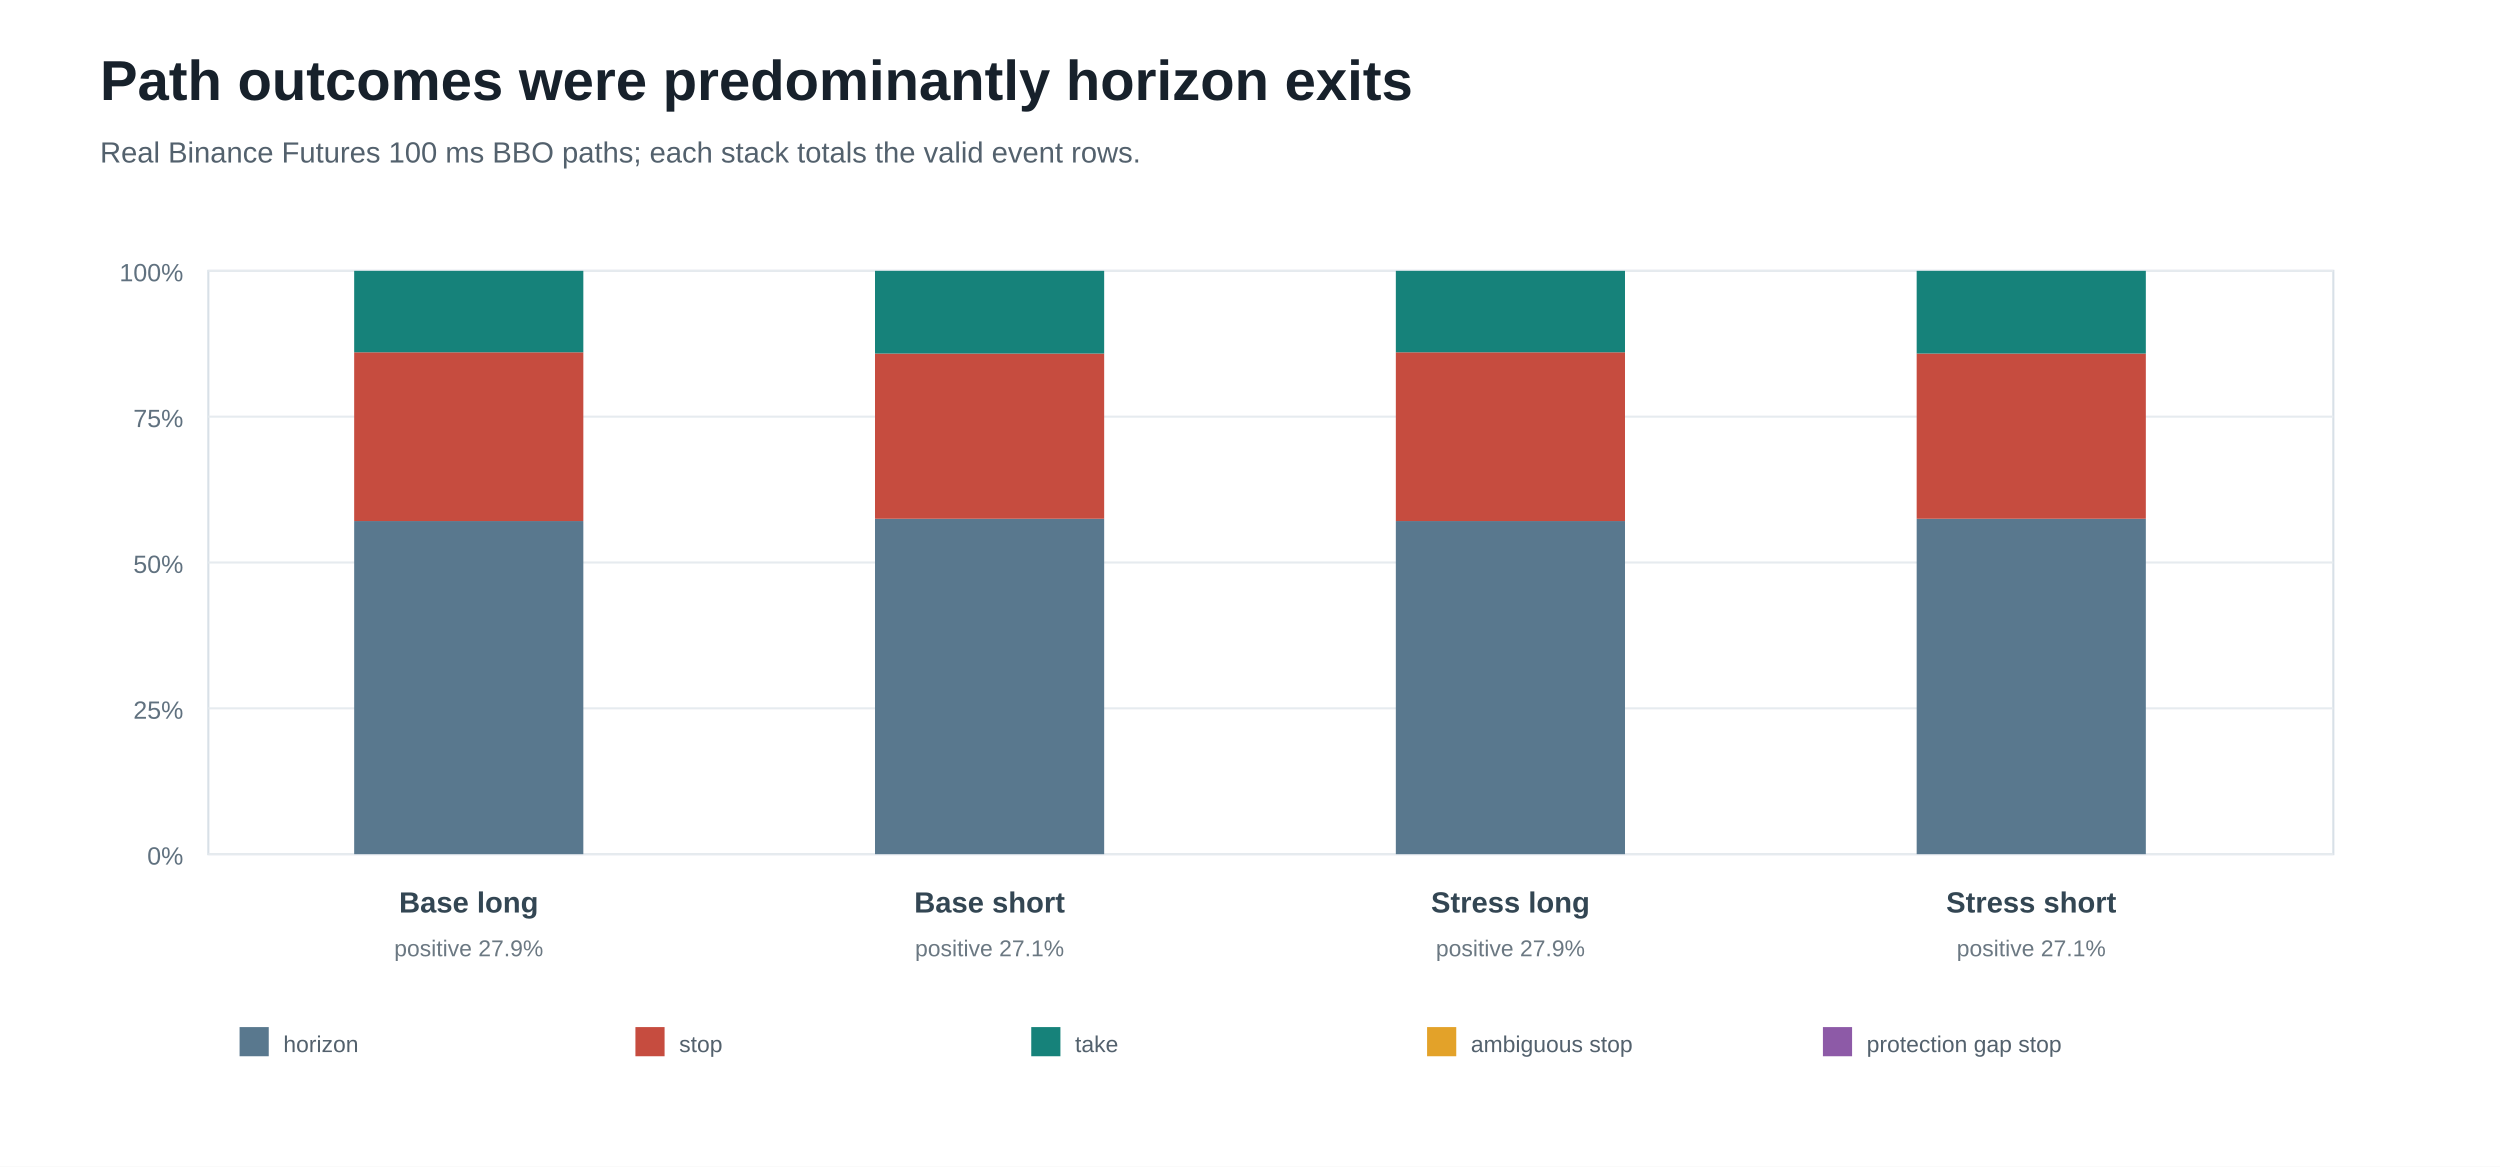
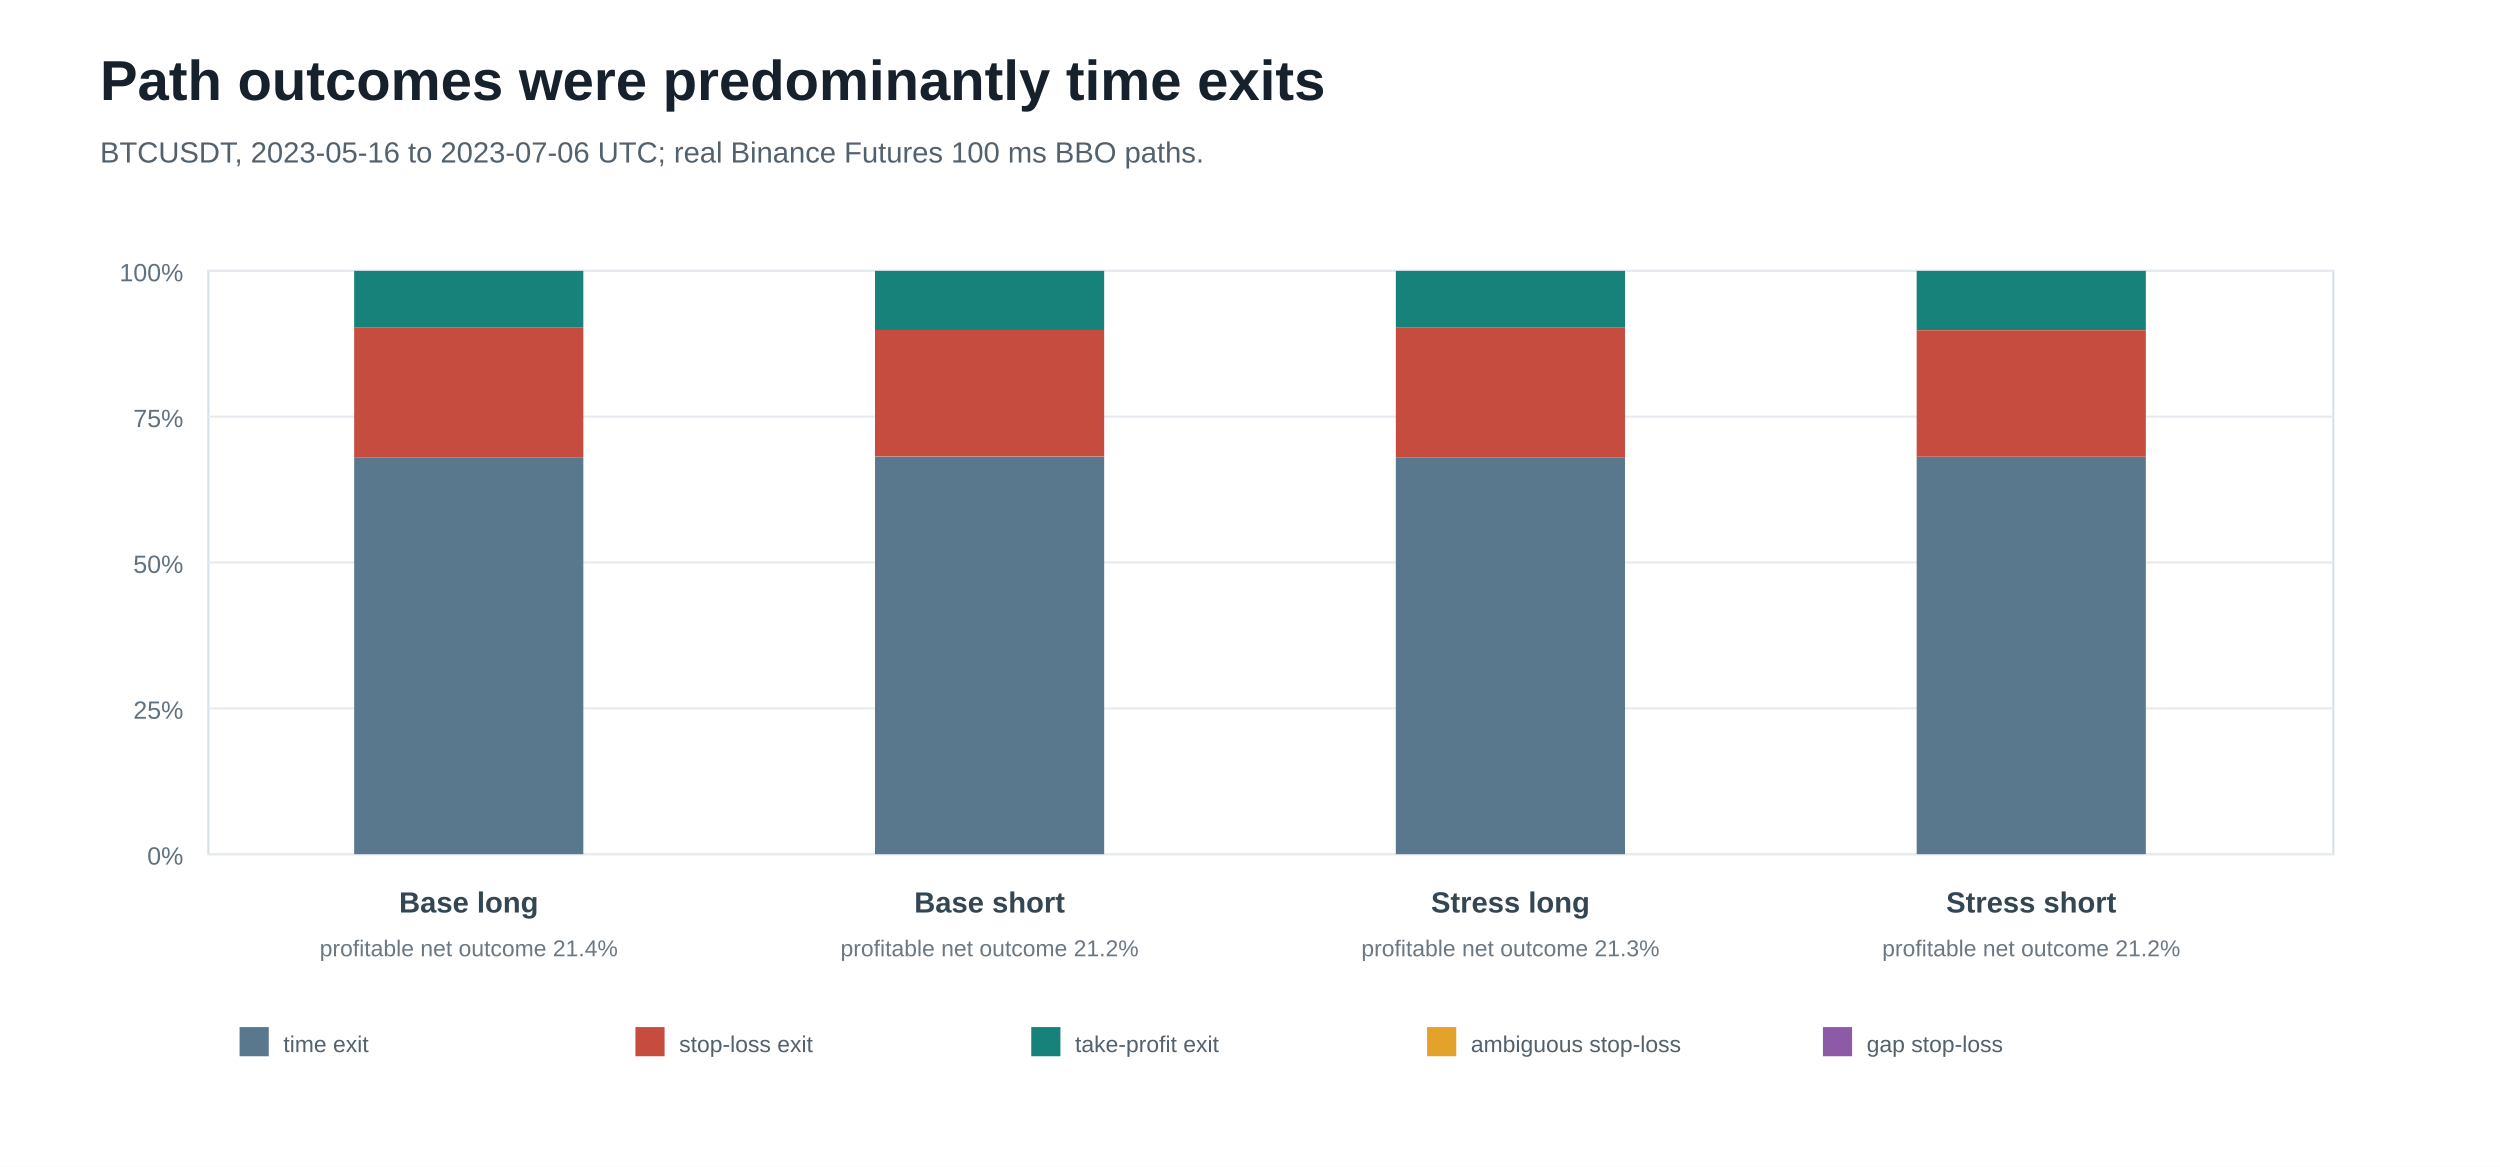
<svg xmlns="http://www.w3.org/2000/svg" width="1200" height="560" viewBox="0 0 1200 560" role="img" aria-labelledby="title desc">
  <rect width="100%" height="100%" fill="#ffffff" />
-   <text x="48" y="48" font-family="Segoe UI, Arial, sans-serif" font-size="27" font-weight="700" fill="#17212b">Path outcomes were predominantly horizon exits</text>
-   <text x="48" y="78" font-family="Segoe UI, Arial, sans-serif" font-size="14" fill="#53616d">Real Binance Futures 100 ms BBO paths; each stack totals the valid event rows.</text>
+   <text x="48" y="48" font-family="Segoe UI, Arial, sans-serif" font-size="27" font-weight="700" fill="#17212b">Path outcomes were predominantly time exits</text>
+   <text x="48" y="78" font-family="Segoe UI, Arial, sans-serif" font-size="14" fill="#53616d">BTCUSDT, 2023-05-16 to 2023-07-06 UTC; real Binance Futures 100 ms BBO paths.</text>
  <rect x="100" y="130" width="1020" height="280" fill="#ffffff" stroke="#d8e0e7" />
  <line x1="100" y1="410.0" x2="1120" y2="410.0" stroke="#e6ebef" />
  <text x="88" y="415.0" text-anchor="end" font-family="Segoe UI, Arial, sans-serif" font-size="12" fill="#60717f">0%</text>
  <line x1="100" y1="340.0" x2="1120" y2="340.0" stroke="#e6ebef" />
  <text x="88" y="345.0" text-anchor="end" font-family="Segoe UI, Arial, sans-serif" font-size="12" fill="#60717f">25%</text>
  <line x1="100" y1="270.0" x2="1120" y2="270.0" stroke="#e6ebef" />
  <text x="88" y="275.0" text-anchor="end" font-family="Segoe UI, Arial, sans-serif" font-size="12" fill="#60717f">50%</text>
  <line x1="100" y1="200.0" x2="1120" y2="200.0" stroke="#e6ebef" />
  <text x="88" y="205.0" text-anchor="end" font-family="Segoe UI, Arial, sans-serif" font-size="12" fill="#60717f">75%</text>
  <line x1="100" y1="130.0" x2="1120" y2="130.0" stroke="#e6ebef" />
  <text x="88" y="135.0" text-anchor="end" font-family="Segoe UI, Arial, sans-serif" font-size="12" fill="#60717f">100%</text>
-   <rect x="170.0" y="250.1" width="110" height="159.9" fill="#59788e" />
-   <rect x="170.0" y="169.1" width="110" height="81.0" fill="#c64c3f" />
-   <rect x="170.0" y="130.0" width="110" height="39.1" fill="#16827a" />
+   <rect x="170.0" y="219.5" width="110" height="190.5" fill="#59788e" />
+   <rect x="170.0" y="157.1" width="110" height="62.4" fill="#c64c3f" />
+   <rect x="170.0" y="130.0" width="110" height="27.1" fill="#16827a" />
  <rect x="170.0" y="130.0" width="110" height="0.0" fill="#e3a229" />
  <rect x="170.0" y="130.0" width="110" height="0.0" fill="#8d5aa7" />
  <text x="225.0" y="438" text-anchor="middle" font-family="Segoe UI, Arial, sans-serif" font-size="14" font-weight="700" fill="#334653">Base long</text>
-   <text x="225.0" y="459" text-anchor="middle" font-family="Segoe UI, Arial, sans-serif" font-size="11" fill="#6b7882">positive 27.9%</text>
-   <rect x="420.0" y="249.0" width="110" height="161.0" fill="#59788e" />
-   <rect x="420.0" y="169.7" width="110" height="79.3" fill="#c64c3f" />
-   <rect x="420.0" y="130.0" width="110" height="39.7" fill="#16827a" />
+   <text x="225.0" y="459" text-anchor="middle" font-family="Segoe UI, Arial, sans-serif" font-size="11" fill="#6b7882">profitable net outcome 21.4%</text>
+   <rect x="420.0" y="219.2" width="110" height="190.8" fill="#59788e" />
+   <rect x="420.0" y="158.4" width="110" height="60.7" fill="#c64c3f" />
+   <rect x="420.0" y="130.0" width="110" height="28.4" fill="#16827a" />
  <rect x="420.0" y="130.0" width="110" height="0.0" fill="#e3a229" />
  <rect x="420.0" y="130.0" width="110" height="0.0" fill="#8d5aa7" />
  <text x="475.0" y="438" text-anchor="middle" font-family="Segoe UI, Arial, sans-serif" font-size="14" font-weight="700" fill="#334653">Base short</text>
-   <text x="475.0" y="459" text-anchor="middle" font-family="Segoe UI, Arial, sans-serif" font-size="11" fill="#6b7882">positive 27.1%</text>
-   <rect x="670.0" y="250.1" width="110" height="159.9" fill="#59788e" />
-   <rect x="670.0" y="169.1" width="110" height="81.0" fill="#c64c3f" />
-   <rect x="670.0" y="130.0" width="110" height="39.1" fill="#16827a" />
+   <text x="475.0" y="459" text-anchor="middle" font-family="Segoe UI, Arial, sans-serif" font-size="11" fill="#6b7882">profitable net outcome 21.2%</text>
+   <rect x="670.0" y="219.5" width="110" height="190.5" fill="#59788e" />
+   <rect x="670.0" y="157.1" width="110" height="62.4" fill="#c64c3f" />
+   <rect x="670.0" y="130.0" width="110" height="27.1" fill="#16827a" />
  <rect x="670.0" y="130.0" width="110" height="0.0" fill="#e3a229" />
  <rect x="670.0" y="130.0" width="110" height="0.0" fill="#8d5aa7" />
  <text x="725.0" y="438" text-anchor="middle" font-family="Segoe UI, Arial, sans-serif" font-size="14" font-weight="700" fill="#334653">Stress long</text>
-   <text x="725.0" y="459" text-anchor="middle" font-family="Segoe UI, Arial, sans-serif" font-size="11" fill="#6b7882">positive 27.9%</text>
-   <rect x="920.0" y="249.0" width="110" height="161.0" fill="#59788e" />
-   <rect x="920.0" y="169.7" width="110" height="79.3" fill="#c64c3f" />
-   <rect x="920.0" y="130.0" width="110" height="39.7" fill="#16827a" />
+   <text x="725.0" y="459" text-anchor="middle" font-family="Segoe UI, Arial, sans-serif" font-size="11" fill="#6b7882">profitable net outcome 21.3%</text>
+   <rect x="920.0" y="219.2" width="110" height="190.8" fill="#59788e" />
+   <rect x="920.0" y="158.5" width="110" height="60.7" fill="#c64c3f" />
+   <rect x="920.0" y="130.0" width="110" height="28.4" fill="#16827a" />
  <rect x="920.0" y="130.0" width="110" height="0.0" fill="#e3a229" />
  <rect x="920.0" y="130.0" width="110" height="0.0" fill="#8d5aa7" />
  <text x="975.0" y="438" text-anchor="middle" font-family="Segoe UI, Arial, sans-serif" font-size="14" font-weight="700" fill="#334653">Stress short</text>
-   <text x="975.0" y="459" text-anchor="middle" font-family="Segoe UI, Arial, sans-serif" font-size="11" fill="#6b7882">positive 27.1%</text>
+   <text x="975.0" y="459" text-anchor="middle" font-family="Segoe UI, Arial, sans-serif" font-size="11" fill="#6b7882">profitable net outcome 21.2%</text>
  <rect x="115" y="493" width="14" height="14" fill="#59788e" />
-   <text x="136" y="505" font-family="Segoe UI, Arial, sans-serif" font-size="11" fill="#53616d">horizon</text>
+   <text x="136" y="505" font-family="Segoe UI, Arial, sans-serif" font-size="11" fill="#53616d">time exit</text>
  <rect x="305" y="493" width="14" height="14" fill="#c64c3f" />
-   <text x="326" y="505" font-family="Segoe UI, Arial, sans-serif" font-size="11" fill="#53616d">stop</text>
+   <text x="326" y="505" font-family="Segoe UI, Arial, sans-serif" font-size="11" fill="#53616d">stop-loss exit</text>
  <rect x="495" y="493" width="14" height="14" fill="#16827a" />
-   <text x="516" y="505" font-family="Segoe UI, Arial, sans-serif" font-size="11" fill="#53616d">take</text>
+   <text x="516" y="505" font-family="Segoe UI, Arial, sans-serif" font-size="11" fill="#53616d">take-profit exit</text>
  <rect x="685" y="493" width="14" height="14" fill="#e3a229" />
-   <text x="706" y="505" font-family="Segoe UI, Arial, sans-serif" font-size="11" fill="#53616d">ambiguous stop</text>
+   <text x="706" y="505" font-family="Segoe UI, Arial, sans-serif" font-size="11" fill="#53616d">ambiguous stop-loss</text>
  <rect x="875" y="493" width="14" height="14" fill="#8d5aa7" />
-   <text x="896" y="505" font-family="Segoe UI, Arial, sans-serif" font-size="11" fill="#53616d">protection gap stop</text>
+   <text x="896" y="505" font-family="Segoe UI, Arial, sans-serif" font-size="11" fill="#53616d">gap stop-loss</text>
</svg>
